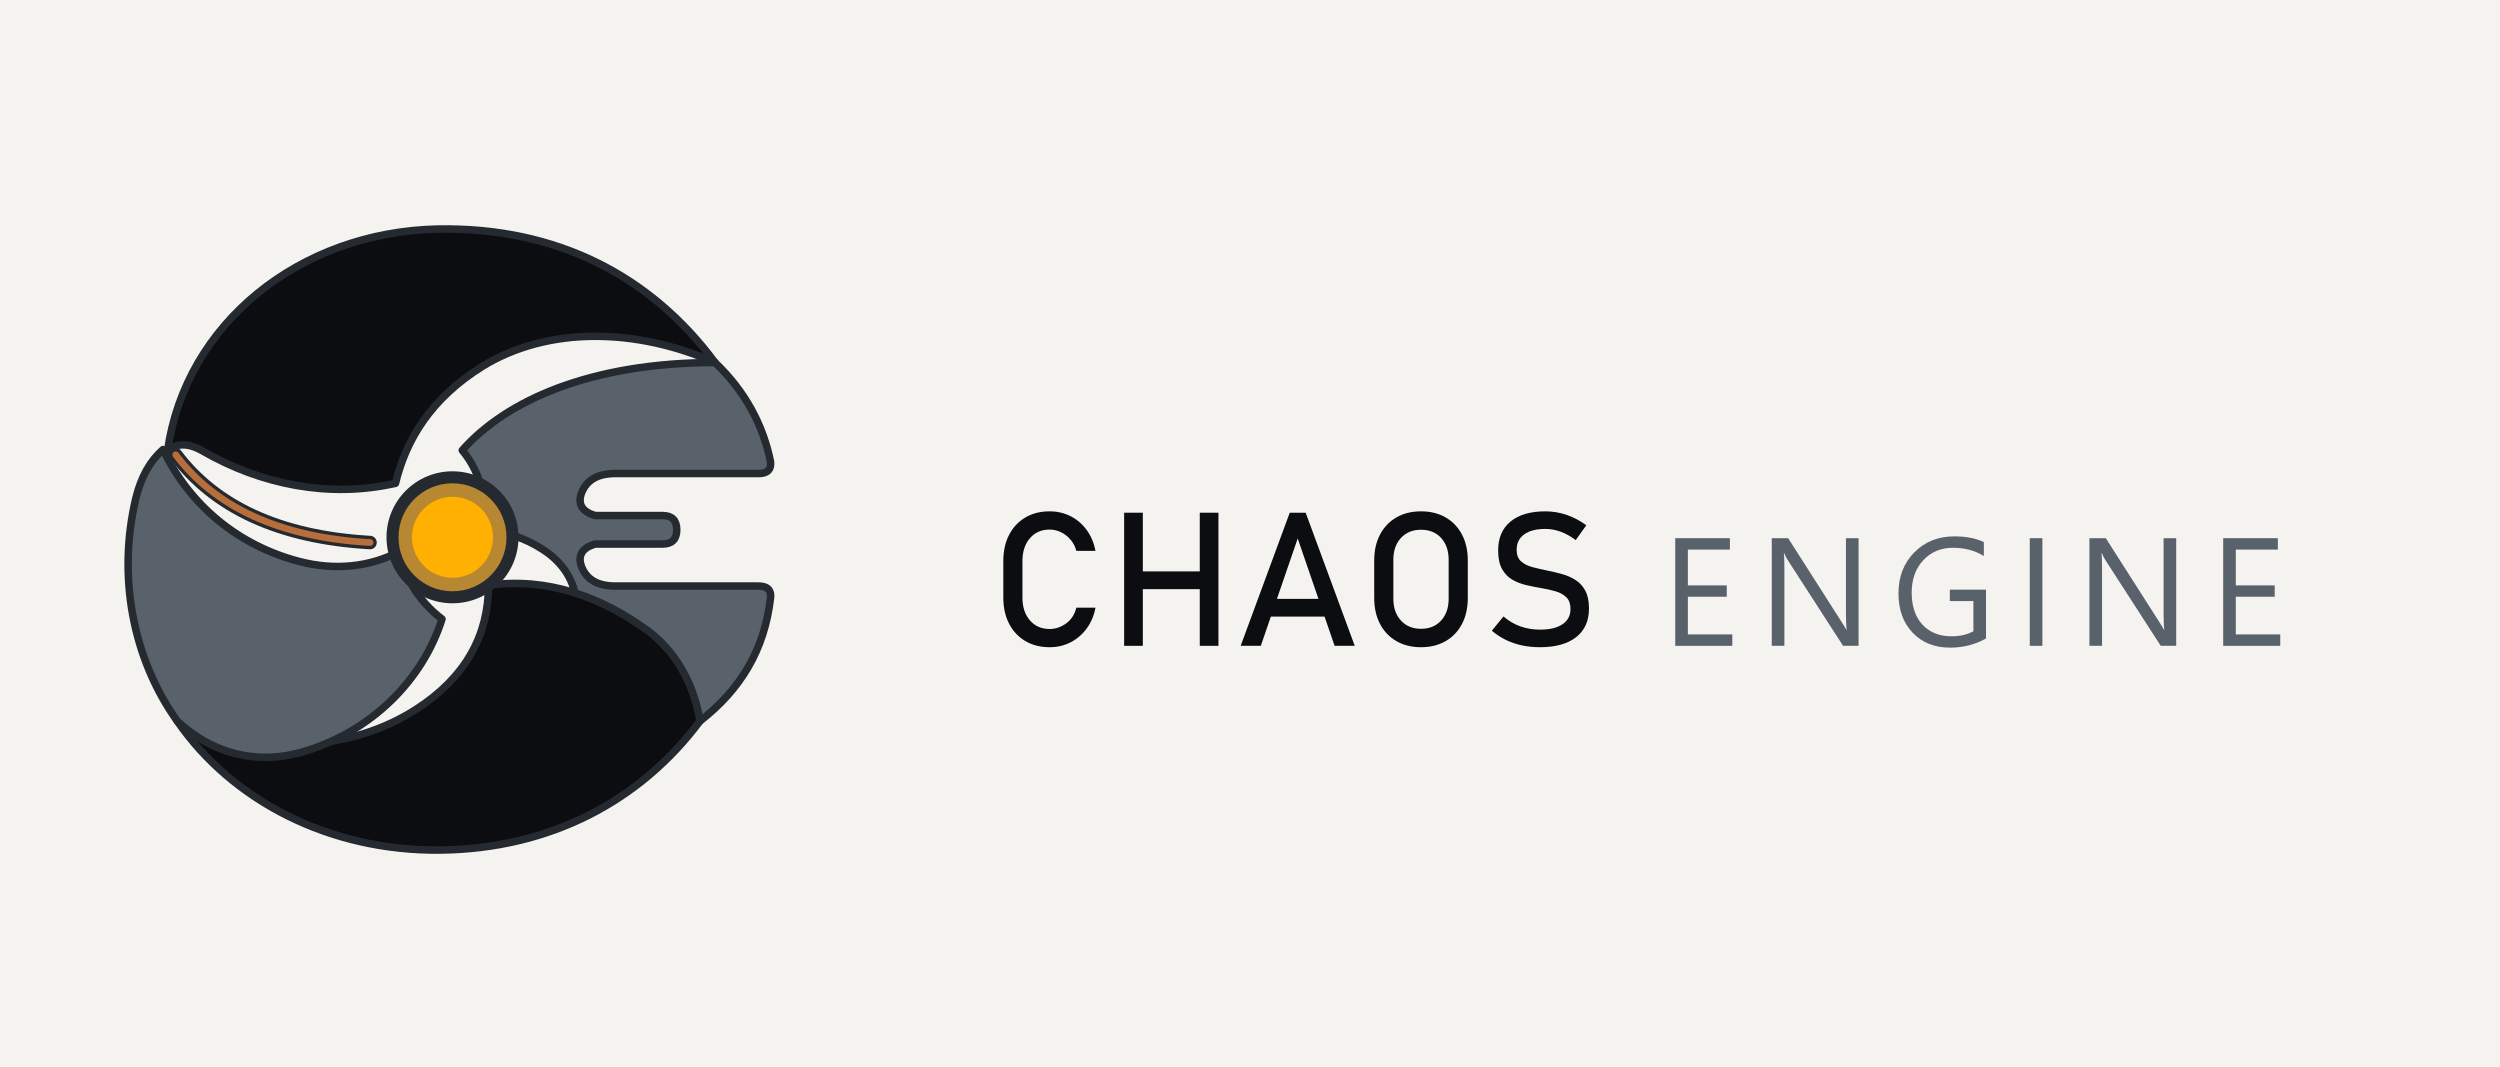
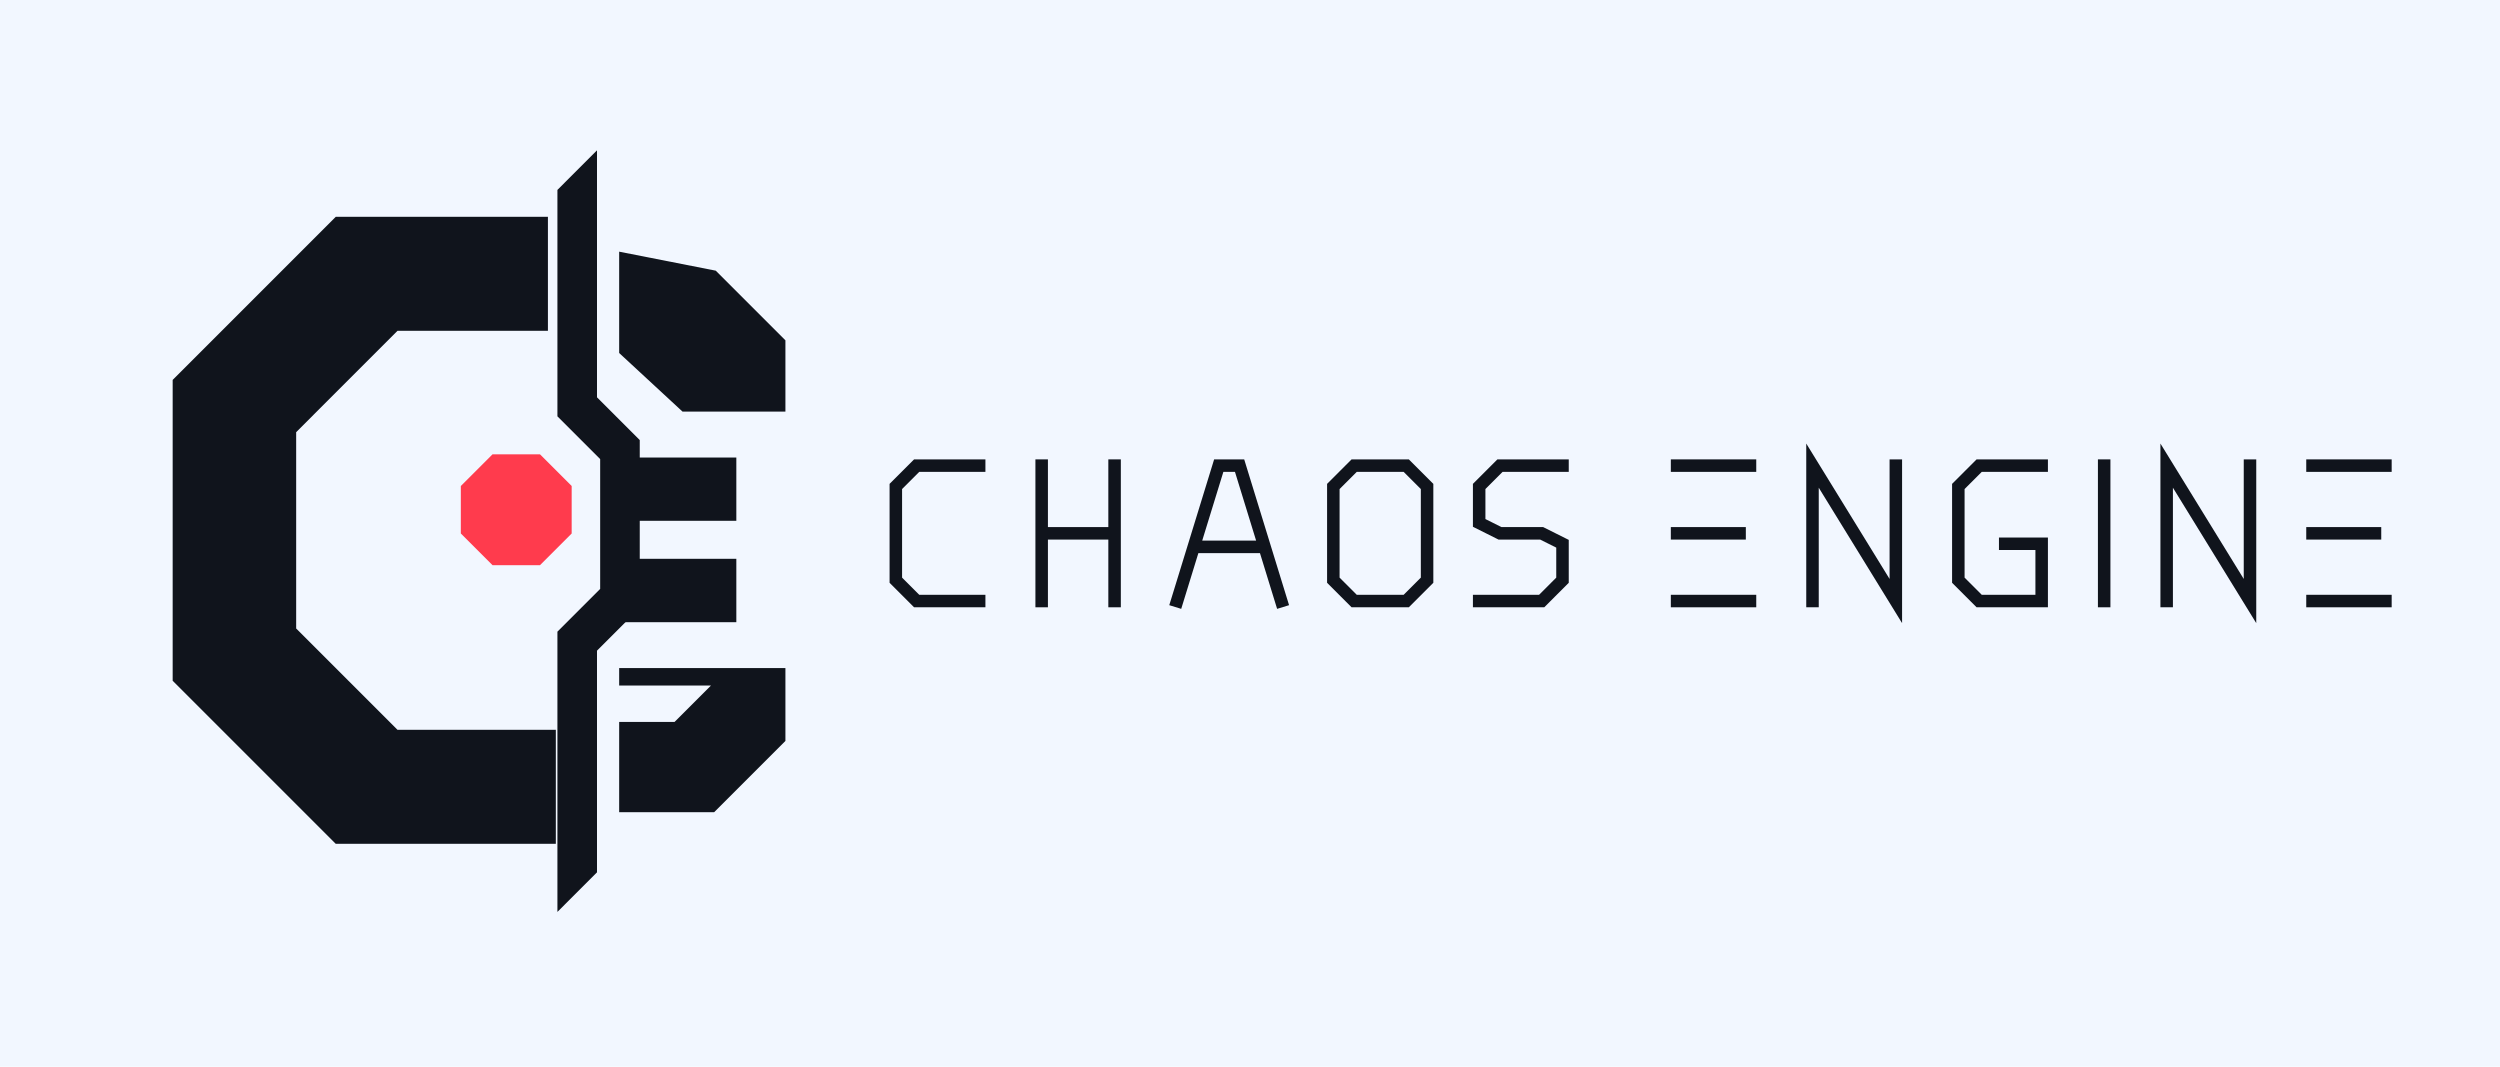
<svg xmlns="http://www.w3.org/2000/svg" width="2400" height="1024" viewBox="0 0 2400 1024" role="img" aria-labelledby="title desc">
-   <rect width="2400" height="1024" fill="#F4F3EF" />
-   <g transform="translate(60 145) scale(.72)">
-     <g id="chaos-engine-symbol" data-geometry="17d4c5c2b655f876" stroke="#252A30" stroke-width="10" stroke-linejoin="round">
-       <path id="sweep-top" d="M140 400 C164 230 316 108 500 104 C658 101 784 166 870 282 C766 236 648 233 560 287 C491 330 458 385 444 443 C356 463 265 445 187 400 C166 388 151 390 140 400 Z" fill="#0B0D10" />
-       <path id="sweep-right" d="M870 282 C910 320 934 365 944 414 Q946 430 928 430 L737 430 Q702 430 692 456 Q684 478 710 486 L800 486 Q819 486 819 505 Q819 524 800 524 L710 524 Q684 532 692 554 Q702 580 737 580 L928 580 Q946 580 944 596 C936 665 904 718 850 760 C779 812 689 827 608 794 C660 743 690 674 685 604 C684 574 667 548 640 531 C617 516 590 507 561 505 C567 468 558 429 533 399 C591 333 704 282 870 282 Z" fill="#59616A" />
-       <path id="sweep-bottom" d="M850 760 C770 867 650 930 505 932 C356 934 226 866 153 760 C270 808 387 799 472 744 C537 702 568 646 568 579 C646 568 718 594 781 640 C817 667 842 710 850 760 Z" fill="#0B0D10" />
-       <path id="sweep-left" d="M153 760 C93 676 73 566 98 462 C105 434 117 413 134 398 C170 473 235 526 315 547 C364 560 410 554 447 535 C458 572 477 602 506 624 C480 706 412 773 324 800 C259 820 199 803 153 760 Z" fill="#59616A" />
-     </g>
-     <path id="copper-seam" d="M151 405 C203 474 288 515 410 522" fill="none" stroke="#252A30" stroke-width="18" stroke-linecap="round" />
-     <path d="M151 405 C203 474 288 515 410 522" fill="none" stroke="#B76E3B" stroke-width="9" stroke-linecap="round" />
-     <circle id="hub-separator" cx="520" cy="515" r="88" fill="#252A30" />
-     <circle id="hub-brass" cx="520" cy="515" r="72" fill="#B88732" />
-     <circle id="hub-amber" cx="520" cy="515" r="54" fill="#FFB000" />
+   <rect width="2400" height="1024" fill="#F2F7FF" />
+   <g transform="translate(70 120) scale(.76)" data-geometry="quantum-mandate-v3">
+     <path d="M332 116H600V260H410L282 388V636L410 764H610V908H332L126 702V322Z" fill="#10141C" />
+     <path d="M690 160L812 184 900 272V362H770L690 288ZM690 420H838V500H690ZM690 548H838V628H690ZM690 686H900V778L810 868H690V754H760L806 708H690Z" fill="#10141C" />
+     <path d="M490 456 530 416H590L630 456V516L590 556H530L490 516Z" fill="#FF3B4D" />
+     <path d="M612 82 662 32V344L716 398V610L662 664V944L612 994V640L666 586V422L612 368Z" fill="#10141C" />
  </g>
-   <g id="wordmark">
-     <path d="M1007.656 621.318Q994.297 621.318 984.277 615.386Q974.258 609.453 968.721 598.73Q963.184 588.008 963.184 573.682V538.613Q963.184 524.199 968.721 513.477Q974.258 502.754 984.277 496.821Q994.297 490.889 1007.656 490.889Q1018.73 490.889 1027.915 495.635Q1037.1 500.381 1043.296 508.906Q1049.492 517.432 1051.689 528.857H1033.32Q1031.65 522.705 1027.739 518.091Q1023.828 513.477 1018.555 510.928Q1013.281 508.379 1007.656 508.379Q995.879 508.379 988.716 516.685Q981.553 524.99 981.553 538.613V573.682Q981.553 587.305 988.716 595.566Q995.879 603.828 1007.656 603.828Q1016.006 603.828 1023.389 598.555Q1030.771 593.281 1033.32 583.35H1051.689Q1049.492 594.775 1043.252 603.301Q1037.012 611.826 1027.871 616.572Q1018.73 621.318 1007.656 621.318Z" fill="#0B0D10" />
-     <path d="M1151.775 620.0V492.207H1169.705V620.0ZM1079.178 620.0V492.207H1097.107V620.0ZM1090.34 565.596V548.545H1161.268V565.596Z" fill="#0B0D10" />
-     <path d="M1191.041 620.0 1238.15 492.207H1253.443L1300.553 620.0H1281.217L1245.797 516.904L1210.377 620.0ZM1212.75 591.963V574.912H1279.986V591.963Z" fill="#0B0D10" />
-     <path d="M1364.164 621.318Q1350.629 621.318 1340.521 615.474Q1330.414 609.629 1324.833 598.994Q1319.252 588.359 1319.252 574.209V537.998Q1319.252 523.76 1324.833 513.169Q1330.414 502.578 1340.521 496.733Q1350.629 490.889 1364.164 490.889Q1377.699 490.889 1387.807 496.733Q1397.914 502.578 1403.495 513.169Q1409.076 523.76 1409.076 537.998V574.209Q1409.076 588.359 1403.495 598.994Q1397.914 609.629 1387.807 615.474Q1377.699 621.318 1364.164 621.318ZM1364.164 603.652Q1376.205 603.652 1383.456 595.742Q1390.707 587.832 1390.707 574.824V537.383Q1390.707 524.287 1383.456 516.421Q1376.205 508.555 1364.164 508.555Q1352.211 508.555 1344.916 516.421Q1337.621 524.287 1337.621 537.383V574.824Q1337.621 587.832 1344.916 595.742Q1352.211 603.652 1364.164 603.652Z" fill="#0B0D10" />
-     <path d="M1478.488 621.318Q1469.172 621.318 1460.954 619.561Q1452.736 617.803 1445.573 614.287Q1438.41 610.771 1432.17 605.498L1443.332 591.787Q1450.627 598.115 1459.416 601.279Q1468.205 604.443 1478.488 604.443Q1492.375 604.443 1500.021 599.258Q1507.668 594.072 1507.668 584.756V584.668Q1507.668 577.373 1503.801 573.506Q1499.934 569.639 1493.649 567.749Q1487.365 565.859 1479.895 564.629Q1472.688 563.398 1465.349 561.729Q1458.01 560.059 1451.857 556.499Q1445.705 552.939 1441.97 546.26Q1438.234 539.58 1438.234 528.418V528.33Q1438.234 510.488 1450.1 500.688Q1461.965 490.889 1483.586 490.889Q1493.869 490.889 1503.713 494.185Q1513.557 497.48 1522.873 504.248L1512.678 518.486Q1505.383 513.037 1498.132 510.4Q1490.881 507.764 1483.586 507.764Q1470.49 507.764 1463.239 512.993Q1455.988 518.223 1455.988 527.803V527.891Q1455.988 535.098 1460.207 538.877Q1464.426 542.656 1471.237 544.458Q1478.049 546.26 1485.871 547.842Q1492.902 549.248 1499.934 551.226Q1506.965 553.203 1512.722 556.938Q1518.479 560.674 1521.95 567.178Q1525.422 573.682 1525.422 584.141V584.316Q1525.422 601.982 1513.117 611.65Q1500.812 621.318 1478.488 621.318Z" fill="#0B0D10" />
-     <path d="M1663.012 620.0H1608.239V516.651H1660.706V527.606H1620.347V561.983H1657.679V572.866H1620.347V609.045H1663.012Z" fill="#59616A" />
-     <path d="M1784.217 620.0H1769.371L1716.183 537.624Q1714.165 534.525 1712.868 531.137H1712.435Q1713.012 534.453 1713.012 545.335V620.0H1700.904V516.651H1716.615L1768.362 597.73Q1771.605 602.775 1772.542 604.649H1772.83Q1772.109 600.181 1772.109 589.442V516.651H1784.217Z" fill="#59616A" />
-     <path d="M1906.575 612.937Q1891.008 621.73 1871.981 621.73Q1849.856 621.73 1836.198 607.46Q1822.541 593.19 1822.541 569.695Q1822.541 545.696 1837.712 530.308Q1852.883 514.921 1876.161 514.921Q1893.026 514.921 1904.485 520.399V533.804Q1891.945 525.876 1874.792 525.876Q1857.423 525.876 1846.324 537.84Q1835.225 549.804 1835.225 568.83Q1835.225 588.433 1845.531 599.64Q1855.837 610.847 1873.495 610.847Q1885.603 610.847 1894.467 606.018V577.046H1871.837V566.091H1906.575Z" fill="#59616A" />
-     <path d="M1960.682 620.0H1948.574V516.651H1960.682Z" fill="#59616A" />
-     <path d="M2089.166 620.0H2074.32L2021.132 537.624Q2019.114 534.525 2017.816 531.137H2017.384Q2017.961 534.453 2017.961 545.335V620.0H2005.853V516.651H2021.564L2073.311 597.73Q2076.554 602.775 2077.491 604.649H2077.779Q2077.058 600.181 2077.058 589.442V516.651H2089.166Z" fill="#59616A" />
-     <path d="M2189.038 620.0H2134.264V516.651H2186.732V527.606H2146.372V561.983H2183.705V572.866H2146.372V609.045H2189.038Z" fill="#59616A" />
+   <g id="wordmark" transform="translate(0 447)" data-geometry="quantum-mandate-v3" aria-label="CHAOS ENGINE" fill="none" stroke="#10141C" stroke-width="12" stroke-linecap="square" stroke-linejoin="miter">
+     <path d="M940 0H880L860 20V110L880 130H940" />
+     <path d="M1000 0V130M1070 0V130M1000 65H1070" />
+     <path d="M1130 130L1170 0H1190L1230 130M1148 78H1212" />
+     <path d="M1300 0H1350L1370 20V110L1350 130H1300L1280 110V20Z" />
+     <path d="M1500 0H1440L1420 20V55L1440 65H1480L1500 75V110L1480 130H1420" />
+     <path d="M1610 0H1680M1610 65H1670M1610 130H1680" />
+     <path d="M1740 130V0L1820 130V0" />
+     <path d="M1960 0H1900L1880 20V110L1900 130H1960V75H1925" />
+     <path d="M2020 0V130" />
+     <path d="M2080 130V0L2160 130V0" />
+     <path d="M2220 0H2290M2220 65H2280M2220 130H2290" />
  </g>
</svg>
